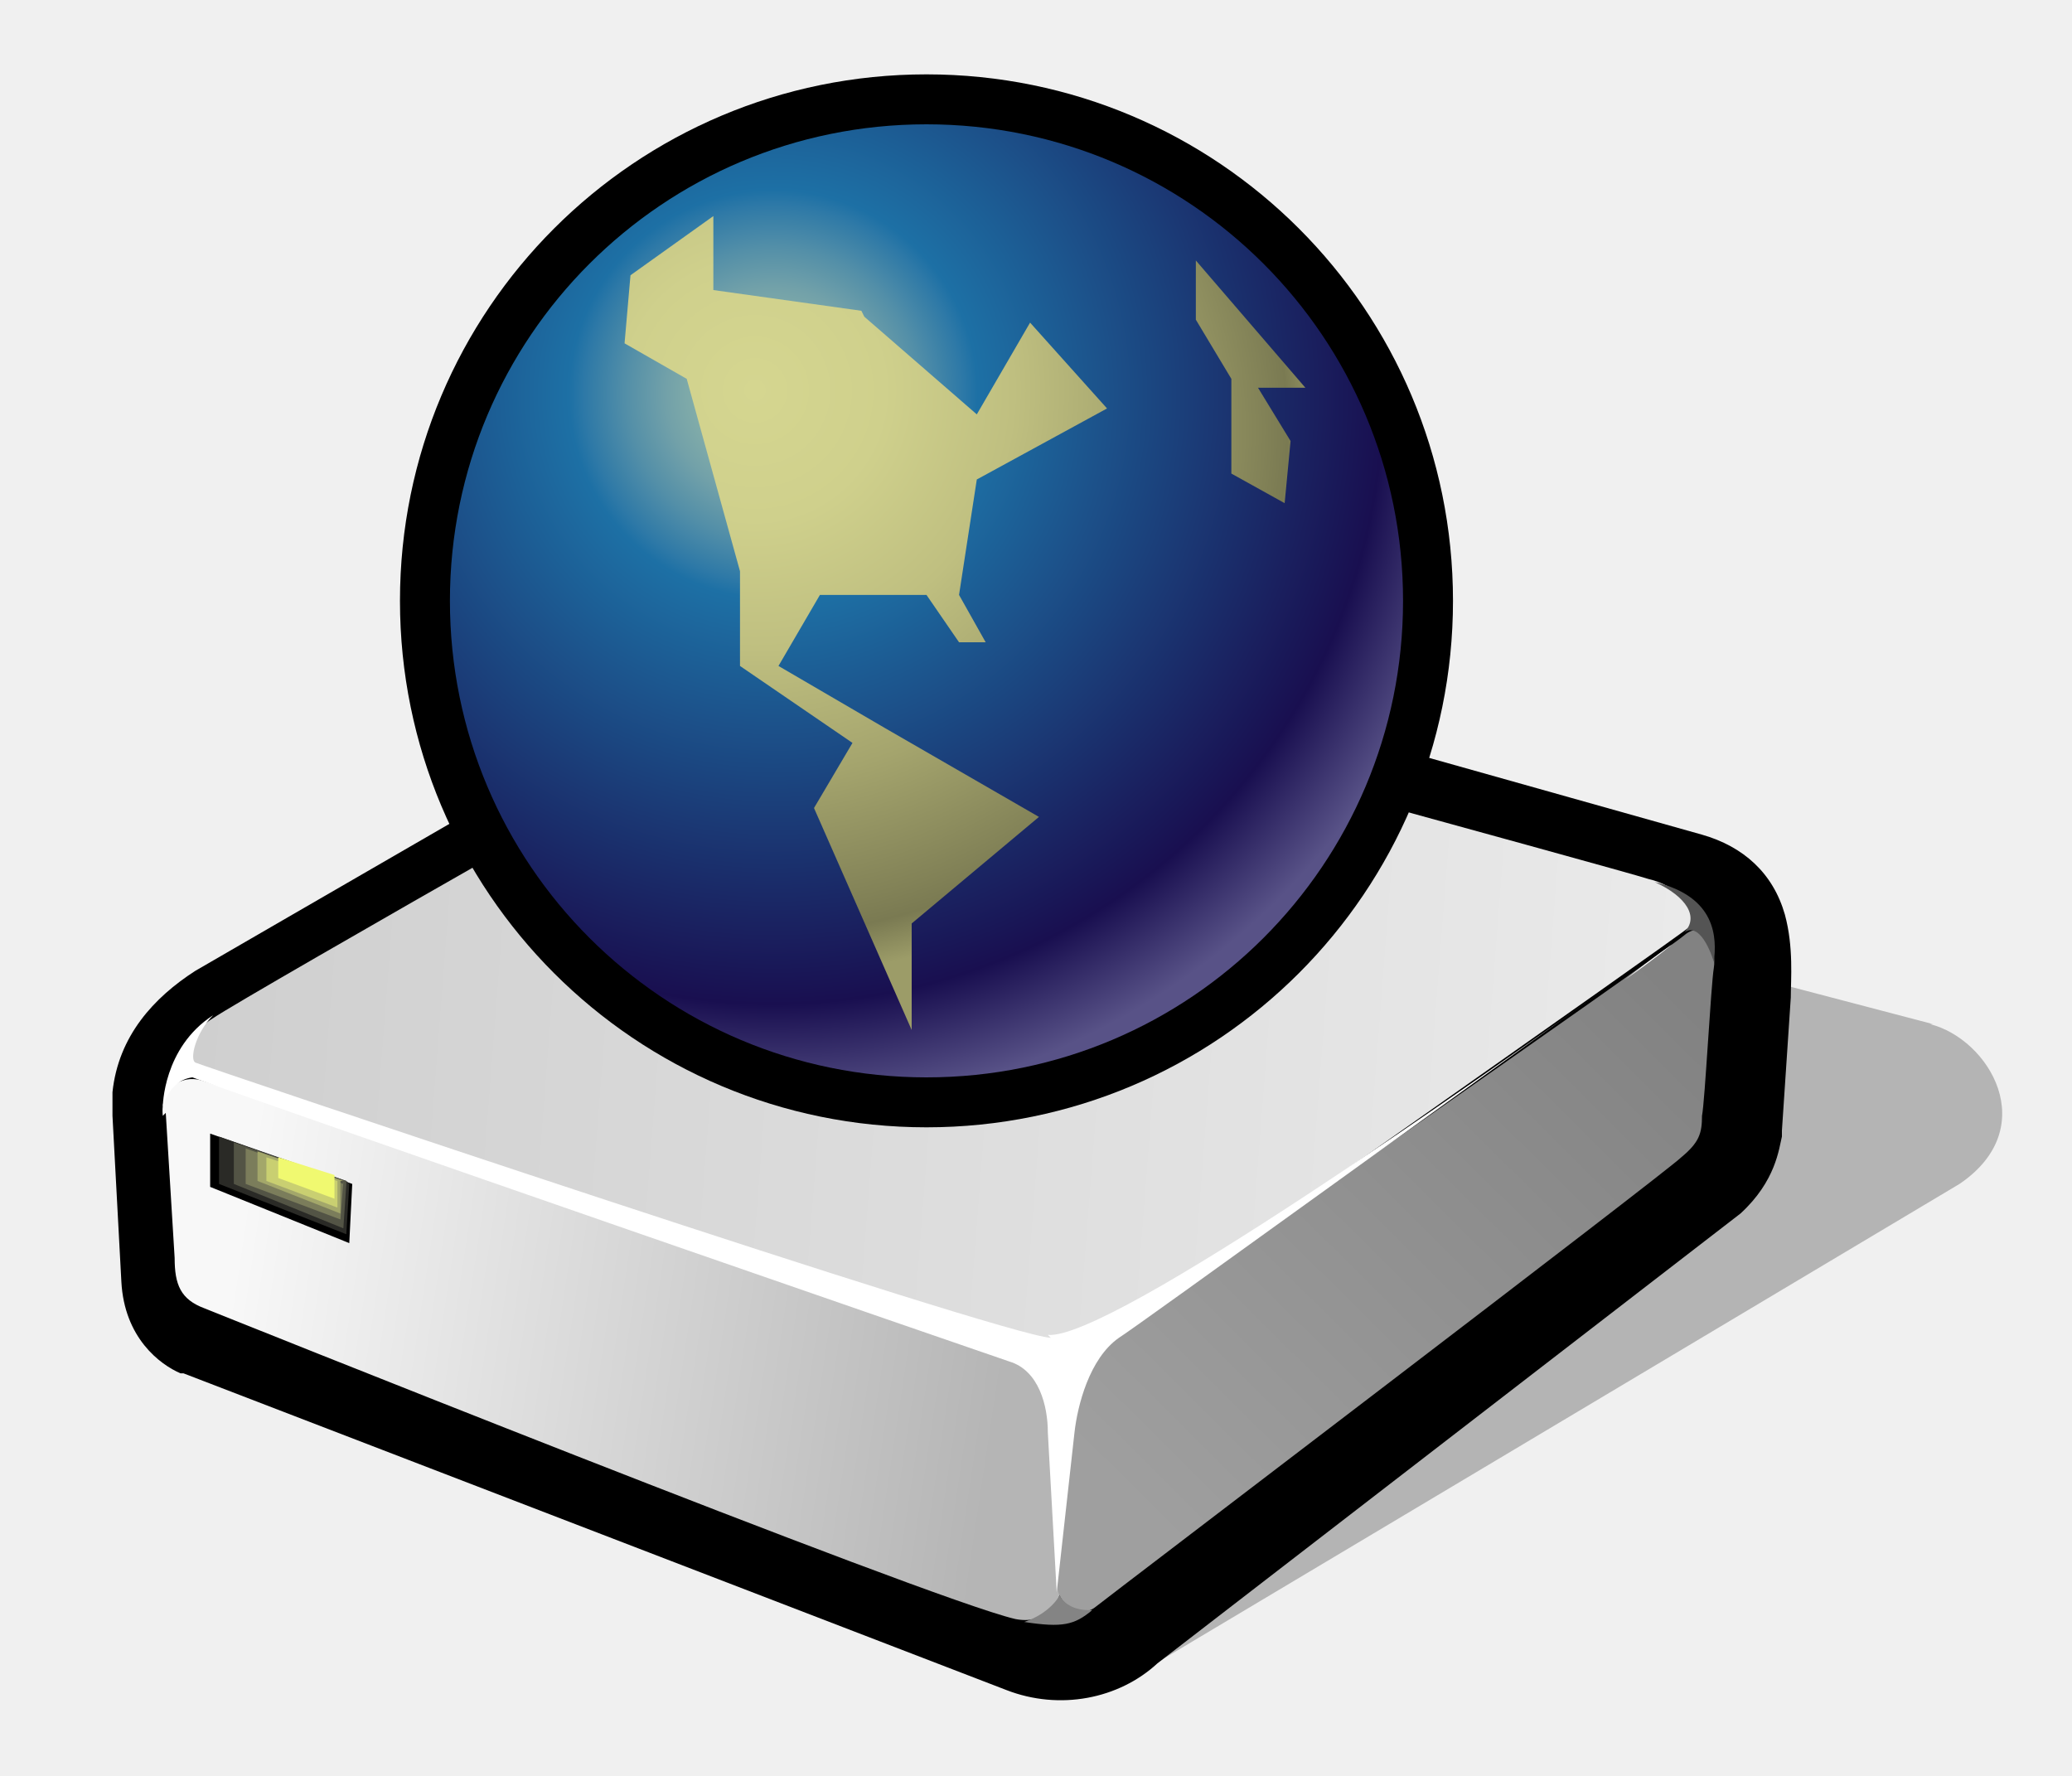
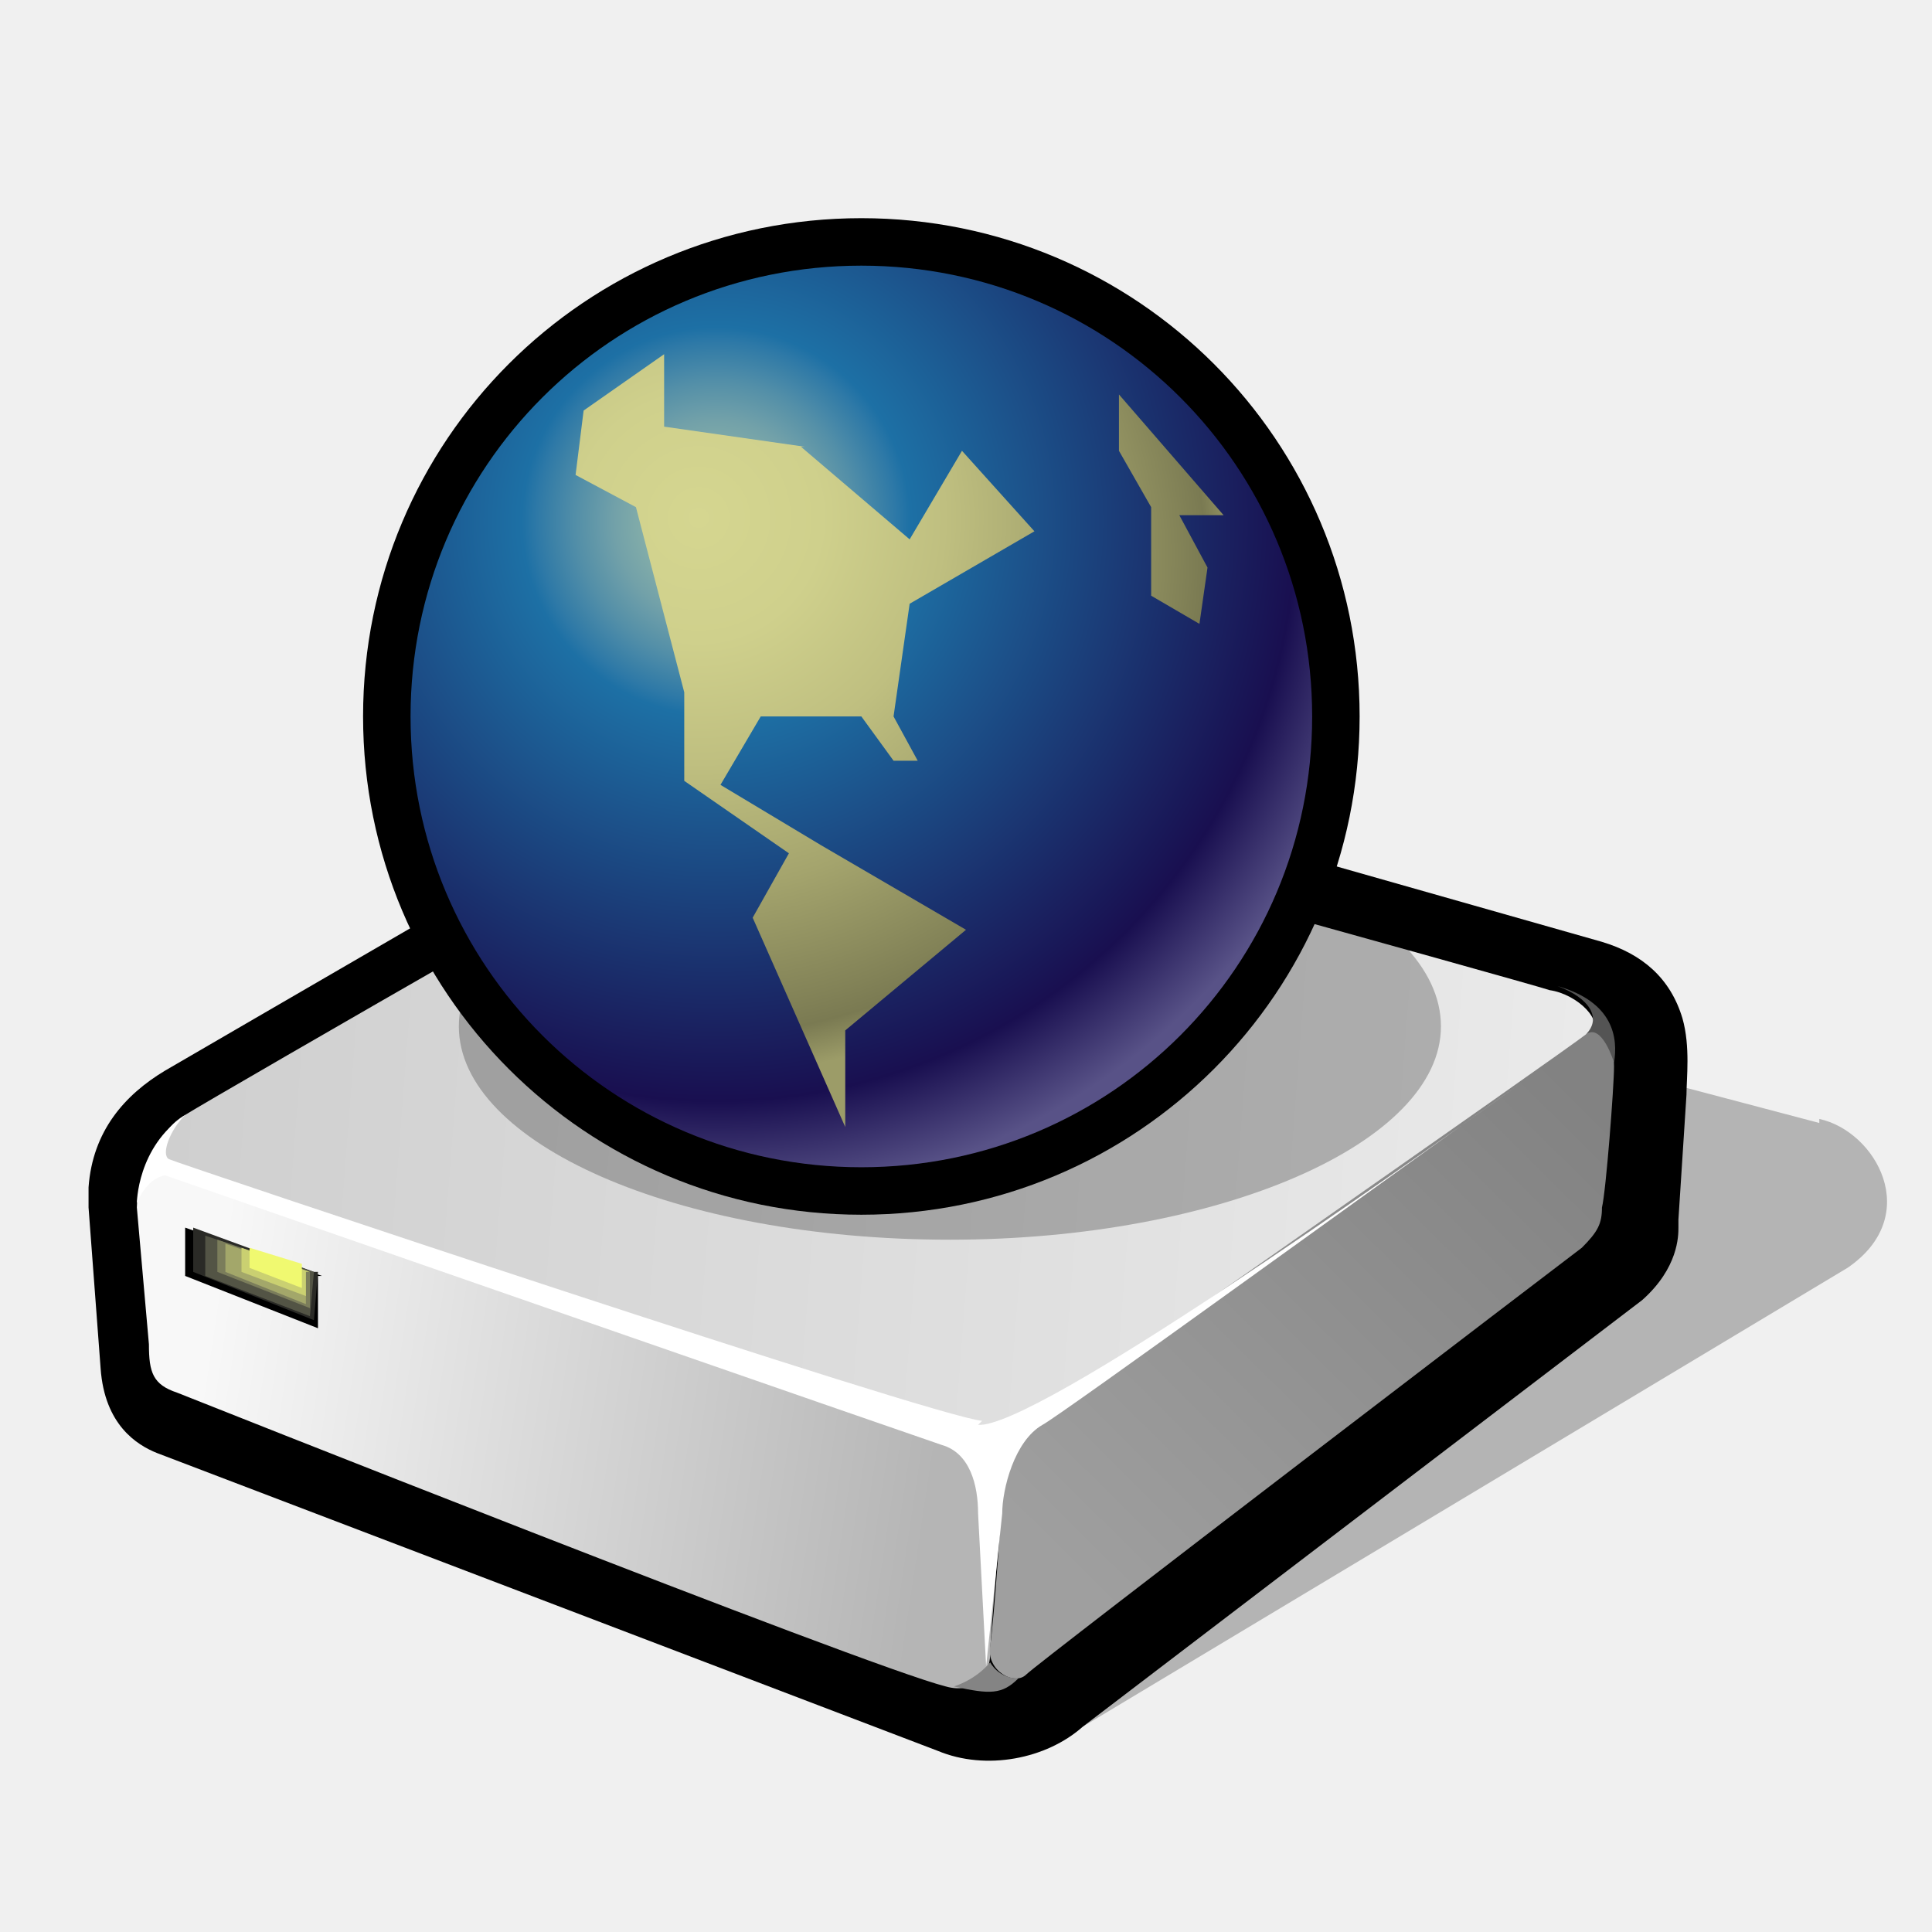
- <svg width="70pt" height="60pt" viewBox="0 0 70 60" xml:space="preserve">
+ <svg width="48pt" height="48pt" viewBox="0 0 48 48" xml:space="preserve">
  <g id="Layer_x0020_3" style="fill-rule:nonzero;clip-rule:nonzero;stroke:#000000;stroke-miterlimit:4;">
-     <path style="fill:none;stroke:none;" d="M70,60H0V0h70v60z" />
+     <path style="fill:none;stroke:none;" d="M48,48H0V0h48v48z" />
  </g>
  <g id="Layer_x0020_4" style="fill-rule:nonzero;clip-rule:nonzero;stroke:#000000;stroke-miterlimit:4;">
-     <path style="opacity:0.25;stroke:none;" d="M65.2,34.6c2,0.5,3.8,3.5,1,5.4L37.7,57L26.8,24.5l38.5,10.1z" />
-     <path style="stroke:none;" d="M27,21.1c0,0,0,0-0.1,0C26.8,21.1,6.6,32.8,6.6,32.8l0,0c-1.4,0.9-2.6,2.2-2.8,4.1c0,0.2,0,0.5,0,0.8l0,0l0.3,5.6c0.1,1.9,1.3,2.8,2,3.1c0,0,0,0,0.1,0c0,0,27.8,10.7,27.8,10.7c1.8,0.7,3.8,0.3,5.1-0.9L58.8,41c1.2-1.1,1.3-2.2,1.4-2.6    l0-0.2l0.3-4.5c0-0.6,0.1-1.7-0.2-2.8c-0.4-1.4-1.4-2.3-2.8-2.7l-26.3-7.4c-1.1-0.3-2.3-0.6-4.3,0.2z" />
-     <linearGradient id="aigrd1" gradientUnits="userSpaceOnUse" x1="7.694" y1="35.45" x2="57.984" y2="35.45" gradientTransform="matrix(0.997 7.730000e-002 -7.730000e-002 0.997 1.7002 -3.8359)">
+     <path style="opacity:0.25;stroke:none;" d="M45.2,27.8c1.4,0.3,2.6,2.4,0.7,3.7L25.9,43.5l-7.6-22.7l26.9,7.1z" />
+     <path style="stroke:none;" d="M18.4,18.4c0,0,0,0-0.1,0c-0.1,0-14.2,8.2-14.2,8.2l0,0c-1,0.6-1.8,1.5-1.9,2.9c0,0.2,0,0.4,0,0.5l0,0L2.5,34c0.1,1.4,0.9,1.9,1.4,2.1c0,0,0,0,0,0c0,0,19.4,7.4,19.4,7.4c1.2,0.5,2.7,0.2,3.6-0.6l13.9-10.6c0.9-0.8,0.9-1.6,0.9-1.8l0-0.2    l0.2-3.1c0-0.4,0.1-1.2-0.1-1.9c-0.3-1-1-1.6-2-1.9l-18.3-5.2c-0.8-0.2-1.6-0.4-3,0.1z" />
+     <linearGradient id="aigrd1" gradientUnits="userSpaceOnUse" x1="5.262" y1="28.81" x2="40.4" y2="28.81" gradientTransform="matrix(0.997 7.730000e-002 -7.730000e-002 0.997 1.2034 -3.0036)">
      <stop offset="0" style="stop-color:#CFCFCF" />
      <stop offset="1" style="stop-color:#EAEAEA" />
    </linearGradient>
-     <path style="fill:url(#aigrd1);stroke:none;" d="M30.9,22.9c-1.1-0.4-2.5-0.4-3.2-0.2C27.2,22.9,8.2,33.7,7.2,34.4c-1,0.6-1.2,1.8,0.1,2.2c1.3,0.5,25.9,8.4,27,8.7c1.1,0.3,2.7,0.3,3.3-0.2c0.6-0.5,18.9-13.3,19.5-13.8c0.6-0.5-0.5-1.4-1.4-1.6c-0.9-0.3-23.7-6.5-24.8-6.9z" />
-     <linearGradient id="aigrd2" gradientUnits="userSpaceOnUse" x1="9.715" y1="46.87" x2="35.933" y2="48.758" gradientTransform="matrix(0.997 7.730000e-002 -7.730000e-002 0.997 1.7002 -3.8359)">
+     <path style="fill:url(#aigrd1);stroke:none;" d="M21.2,19.7c-0.8-0.2-1.8-0.3-2.2-0.2c-0.4,0.1-13.6,7.7-14.4,8.2c-0.7,0.4-0.9,1.2,0.1,1.6c0.9,0.3,18.1,5.9,18.9,6.1c0.8,0.2,1.9,0.2,2.3-0.1c0.4-0.3,13.2-9.3,13.6-9.6c0.4-0.3-0.3-1-1-1.1c-0.6-0.2-16.5-4.6-17.3-4.8z" />
+     <linearGradient id="aigrd2" gradientUnits="userSpaceOnUse" x1="6.674" y1="36.789" x2="24.993" y2="38.108" gradientTransform="matrix(0.997 7.730000e-002 -7.730000e-002 0.997 1.2034 -3.0036)">
      <stop offset="0" style="stop-color:#F8F8F8" />
      <stop offset="1" style="stop-color:#B5B5B5" />
    </linearGradient>
-     <path style="fill:url(#aigrd2);stroke:none;" d="M5.5,37.7c-0.1-0.9,0.6-1.4,1.3-1.2c0.6,0.2,27.1,8.9,28.1,9.5c1,0.6,1.6,0.9,1.5,1.7s-0.4,5.2-0.5,5.8c-0.1,0.7-0.6,1.4-1.6,1.2C31.3,54,6.9,44.2,6.9,44.2c-0.8-0.3-1-0.8-1-1.7l-0.3-4.9z" />
-     <linearGradient id="aigrd3" gradientUnits="userSpaceOnUse" x1="40.843" y1="51.79" x2="57.231" y2="32.497" gradientTransform="matrix(0.997 7.730000e-002 -7.730000e-002 0.997 1.7002 -3.8359)">
+     <path style="fill:url(#aigrd2);stroke:none;" d="M3.4,30c0-0.6,0.4-1,0.9-0.9c0.5,0.1,18.9,6.2,19.6,6.7c0.7,0.4,1.1,0.7,1,1.2c0,0.5-0.3,3.6-0.3,4.1c0,0.5-0.4,1-1.1,0.8c-2-0.5-19.1-7.3-19.1-7.3c-0.6-0.2-0.7-0.5-0.7-1.2L3.4,30z" />
+     <linearGradient id="aigrd3" gradientUnits="userSpaceOnUse" x1="28.585" y1="40.037" x2="39.883" y2="26.736" gradientTransform="matrix(0.997 7.730000e-002 -7.730000e-002 0.997 1.2034 -3.0036)">
      <stop offset="0" style="stop-color:#9F9F9F" />
      <stop offset="1" style="stop-color:#828282" />
    </linearGradient>
-     <path style="fill:url(#aigrd3);stroke:none;" d="M37,54.3c-0.5,0.4-1.4-0.1-1.3-1c0.1-0.9,0.4-5,0.5-5.8c0.1-0.8,0.4-1.5,1-2c0.6-0.5,19-13.3,19.7-13.9c0.7-0.6,1.1,0.5,1,1.1s-0.3,4.5-0.4,5c0,0.6-0.1,0.9-0.7,1.4C56.3,39.6,37.5,53.9,37,54.3z" />
+     <path style="fill:url(#aigrd3);stroke:none;" d="M25.5,41.6c-0.3,0.3-1-0.1-0.9-0.7c0.1-0.7,0.3-3.5,0.3-4.1c0-0.6,0.3-1.1,0.7-1.4c0.4-0.3,13.3-9.3,13.8-9.7c0.5-0.4,0.7,0.3,0.7,0.8c0,0.5-0.2,3.1-0.3,3.5c0,0.4-0.1,0.6-0.5,1c-0.4,0.3-13.5,10.3-13.8,10.6z" />
    <g style="fill:#FFFFFF;stroke:none;">
-       <path d="M35.5,45.2C33.8,45.1,6.8,36,6.6,35.9c-0.2-0.1,0-1,0.6-1.6c-1.7,1.1-1.7,3.1-1.7,3.1s0.2-0.9,1-1c3.3,1.2,26.7,9.3,27.6,9.6c1,0.3,1.3,1.5,1.3,2.4l0.3,5.4l0.6-5.4c0.1-0.9,0.5-2.5,1.5-3.2c0.5-0.3,12.5-9,17-12.2c-4.6,3.3-17.3,12.3-19.4,12.1z" />
-       <path d="M54.9,33.1c1-0.7,1.6-1.2,1.6-1.2s-0.6,0.4-1.6,1.2z" />
+       <path d="M24.4,35.3c-1.2-0.1-20-6.4-20.2-6.5c-0.2-0.1,0-0.7,0.4-1.1c-1.2,0.8-1.2,2.2-1.2,2.2s0.2-0.6,0.7-0.7c2.3,0.8,18.7,6.5,19.3,6.7c0.7,0.2,0.9,1,0.9,1.7l0.2,3.8l0.4-3.8c0-0.6,0.3-1.8,1-2.2c0.4-0.2,8.8-6.3,11.9-8.5c-3.2,2.3-12.1,8.6-13.5,8.5z" />
+       <path d="M37.9,26.8c0.7-0.5,1.1-0.8,1.1-0.8s-0.4,0.3-1.1,0.8z" />
    </g>
-     <path style="fill:#848484;stroke:none;" d="M36.9,54.4c-0.6,0.5-1,0.6-2.3,0.4c0.9-0.3,1.2-0.9,1.2-0.9s0.2,0.5,1,0.5z" />
+     <path style="fill:#848484;stroke:none;" d="M25.3,41.7c-0.4,0.4-0.7,0.4-1.6,0.2c0.6-0.2,0.9-0.6,0.9-0.6s0.2,0.4,0.7,0.4z" />
    <g>
      <g>
-         <path style="stroke:none;" d="M11.9,40L11.8,42l-4.7-1.9l0-1.8l4.8,1.7z" />
-         <path style="fill:#2A2A26;stroke:none;" d="M11.8,40l-0.1,1.7l-4.3-1.7l0-1.6l4.3,1.5z" />
-         <path style="fill:#535445;stroke:none;" d="M11.7,40l-0.1,1.5L7.9,40l0-1.4l3.8,1.3z" />
-         <path style="fill:#7B7D5B;stroke:none;" d="M11.6,39.9l-0.1,1.3L8.3,40l0-1.2l3.3,1.2z" />
-         <path style="fill:#A3A76A;stroke:none;" d="M11.5,39.9L11.5,41l-2.8-1.1l0-1l2.9,1z" />
-         <path style="fill:#C9CF71;stroke:none;" d="M11.4,39.9l0,0.9L9,39.9l0-0.8l2.4,0.8z" />
-         <path style="fill:#F0F970;stroke:none;" d="M11.3,39.8l0,0.7l-1.9-0.7l0-0.7l1.9,0.6z" />
+         <path style="stroke:none;" d="M7.9,31.7L7.9,33l-3.3-1.3l0-1.2l3.4,1.2z" />
+         <path style="fill:#2A2A26;stroke:none;" d="M7.9,31.6l-0.1,1.2l-3-1.2l0-1.1l3,1.1z" />
+         <path style="fill:#535445;stroke:none;" d="M7.8,31.6l-0.1,1.1l-2.6-1l0-1l2.7,0.9z" />
+         <path style="fill:#7B7D5B;stroke:none;" d="M7.7,31.6l0,0.9l-2.3-0.9l0-0.8l2.3,0.8z" />
+         <path style="fill:#A3A76A;stroke:none;" d="M7.6,31.6l0,0.8l-2-0.8l0-0.7l2,0.7z" />
+         <path style="fill:#CAD071;stroke:none;" d="M7.6,31.6l0,0.6l-1.6-0.6l0-0.6l1.7,0.6z" />
+         <path style="fill:#F0F970;stroke:none;" d="M7.5,31.5l0,0.5l-1.3-0.5l0-0.5l1.3,0.4z" />
      </g>
    </g>
-     <path style="fill:#545454;stroke:none;" d="M55.9,29.8c1.1,0.5,1.5,1.2,1,1.7c0.6-0.4,1,1,1,1c0.1-0.8,0.1-2.2-2-2.7z" />
+     <path style="fill:#545454;stroke:none;" d="M38.7,24.5c0.8,0.3,1.1,0.8,0.7,1.2c0.4-0.3,0.7,0.7,0.7,0.7c0.1-0.6,0-1.5-1.4-1.9z" />
+   </g>
+   <g id="Layer_x0020_7" style="fill-rule:nonzero;clip-rule:nonzero;stroke:#000000;stroke-miterlimit:4;">
+     <path style="opacity:0.25;stroke:none;" d="M35.8,25.5c0,2.9-5.5,5.3-12.2,5.3c-6.8,0-12.2-2.4-12.2-5.3s5.5-5.3,12.2-5.3c6.8,0,12.2,2.4,12.2,5.3z" />
  </g>
  <g id="Layer_x0020_5" style="fill-rule:nonzero;clip-rule:nonzero;stroke:#000000;stroke-miterlimit:4;">
-     <radialGradient id="aigrd4" cx="27.577" cy="13.338" r="22.91" fx="27.577" fy="13.338" gradientUnits="userSpaceOnUse">
+     <radialGradient id="aigrd4" cx="18.807" cy="12.969" r="16.013" fx="18.807" fy="12.969" gradientUnits="userSpaceOnUse">
      <stop offset="0" style="stop-color:#2286B7" />
      <stop offset="1" style="stop-color:#190F50" />
    </radialGradient>
-     <path style="fill-rule:evenodd;clip-rule:evenodd;fill:url(#aigrd4);stroke-width:3.375;" d="M15.2,20.3c0,8.9,7.2,16.1,16.1,16.1c8.9,0,16.1-7.2,16.1-16.1c0-8.9-7.2-16.1-16.1-16.1c-8.9,0-16.1,7.2-16.1,16.1z" />
-     <radialGradient id="aigrd5" cx="26.127" cy="13.319" r="24.134" fx="26.127" fy="13.319" gradientUnits="userSpaceOnUse">
+     <path style="fill-rule:evenodd;clip-rule:evenodd;fill:url(#aigrd4);stroke-width:2.359;" d="M10.2,17.8c0,6.2,5,11.2,11.2,11.2c6.2,0,11.2-5,11.2-11.2c0-6.2-5-11.2-11.2-11.2c-6.2,0-11.2,5-11.2,11.2z" />
+     <radialGradient id="aigrd5" cx="17.793" cy="12.956" r="16.868" fx="17.793" fy="12.956" gradientUnits="userSpaceOnUse">
      <stop offset="0" style="stop-color:#99BBA8" />
-       <stop offset="4.483049e-002" style="stop-color:#94B8A9" />
-       <stop offset="9.596115e-002" style="stop-color:#87B0A9" />
+       <stop offset="4.483276e-002" style="stop-color:#94B8A9" />
+       <stop offset="9.596599e-002" style="stop-color:#87B0A9" />
      <stop offset="0.15" style="stop-color:#72A1A9" />
      <stop offset="0.206" style="stop-color:#538FA8" />
      <stop offset="0.264" style="stop-color:#2E79A7" />
      <stop offset="0.286" style="stop-color:#1D70A5" />
      <stop offset="0.854" style="stop-color:#190F50" />
      <stop offset="1" style="stop-color:#585287" />
    </radialGradient>
-     <path style="fill-rule:evenodd;clip-rule:evenodd;fill:url(#aigrd5);stroke:none;" d="M15.2,20.3c0,8.9,7.2,16.1,16.1,16.1c8.9,0,16.1-7.2,16.1-16.1c0-8.9-7.2-16.1-16.1-16.1c-8.9,0-16.1,7.2-16.1,16.1z" />
-     <radialGradient id="aigrd6" cx="25.506" cy="13.19" r="19.858" fx="25.506" fy="13.19" gradientUnits="userSpaceOnUse">
+     <path style="fill-rule:evenodd;clip-rule:evenodd;fill:url(#aigrd5);stroke:none;" d="M10.2,17.8c0,6.2,5,11.2,11.2,11.2c6.2,0,11.2-5,11.2-11.2c0-6.2-5-11.2-11.2-11.2c-6.2,0-11.2,5-11.2,11.2z" />
+     <radialGradient id="aigrd6" cx="17.36" cy="12.866" r="13.88" fx="17.36" fy="12.866" gradientUnits="userSpaceOnUse">
      <stop offset="0" style="stop-color:#D5D690" />
      <stop offset="0.22" style="stop-color:#CFD08C" />
      <stop offset="0.44" style="stop-color:#BFBF80" />
      <stop offset="0.661" style="stop-color:#A4A46D" />
      <stop offset="0.88" style="stop-color:#828257" />
      <stop offset="0.927" style="stop-color:#7A7A52" />
      <stop offset="1" style="stop-color:#9C9C68" />
    </radialGradient>
-     <path style="fill-rule:evenodd;clip-rule:evenodd;fill:url(#aigrd6);stroke:none;" d="M29.2,10.7l3.8,3.3l1.8-3.1l2.6,2.9L33,16.2l-0.6,3.9l0.9,1.6h-0.9l-1.1-1.6h-3.6l-1.4,2.4l3.6,2.1l5.2,3l-4.3,3.6v3.6l-3.3-7.5l1.3-2.2l-3.8-2.6v-3.2l-1.8-6.5l-2.1-1.2l0.2-2.3l2.8-2v2.5l5,0.7z" />
-     <radialGradient id="aigrd7" cx="27.575" cy="14.523" r="17.179" fx="27.575" fy="14.523" gradientUnits="userSpaceOnUse">
+     <path style="fill-rule:evenodd;clip-rule:evenodd;fill:url(#aigrd6);stroke:none;" d="M19.9,11.1l2.7,2.3l1.3-2.2l1.8,2L22.6,15l-0.4,2.8l0.6,1.1h-0.6l-0.8-1.1h-2.5l-1,1.7l2.5,1.5l3.6,2.1l-3,2.5V28l-2.3-5.2l0.9-1.6L17,19.4v-2.2l-1.2-4.6l-1.5-0.8l0.2-1.6l2-1.4v1.8l3.5,0.5z" />
+     <radialGradient id="aigrd7" cx="18.805" cy="13.797" r="12.008" fx="18.805" fy="13.797" gradientUnits="userSpaceOnUse">
      <stop offset="0" style="stop-color:#D5D690" />
      <stop offset="0.22" style="stop-color:#CFD08C" />
      <stop offset="0.44" style="stop-color:#BFBF80" />
      <stop offset="0.661" style="stop-color:#A4A46D" />
      <stop offset="0.88" style="stop-color:#828257" />
      <stop offset="0.927" style="stop-color:#7A7A52" />
      <stop offset="1" style="stop-color:#9C9C68" />
    </radialGradient>
-     <path style="fill-rule:evenodd;clip-rule:evenodd;fill:url(#aigrd7);stroke:none;" d="M40.4,8.8v2l1.2,2V16l1.8,1l0.2-2.1l-1.1-1.8h1.6l-3.7-4.3z" />
+     <path style="fill-rule:evenodd;clip-rule:evenodd;fill:url(#aigrd7);stroke:none;" d="M27.8,9.8v1.4l0.8,1.4v2.2l1.2,0.7l0.2-1.4l-0.7-1.3h1.1l-2.6-3z" />
  </g>
+   <g id="Layer_x0020_6" style="fill-rule:nonzero;clip-rule:nonzero;stroke:#000000;stroke-miterlimit:4;">
+ 	</g>
</svg>
